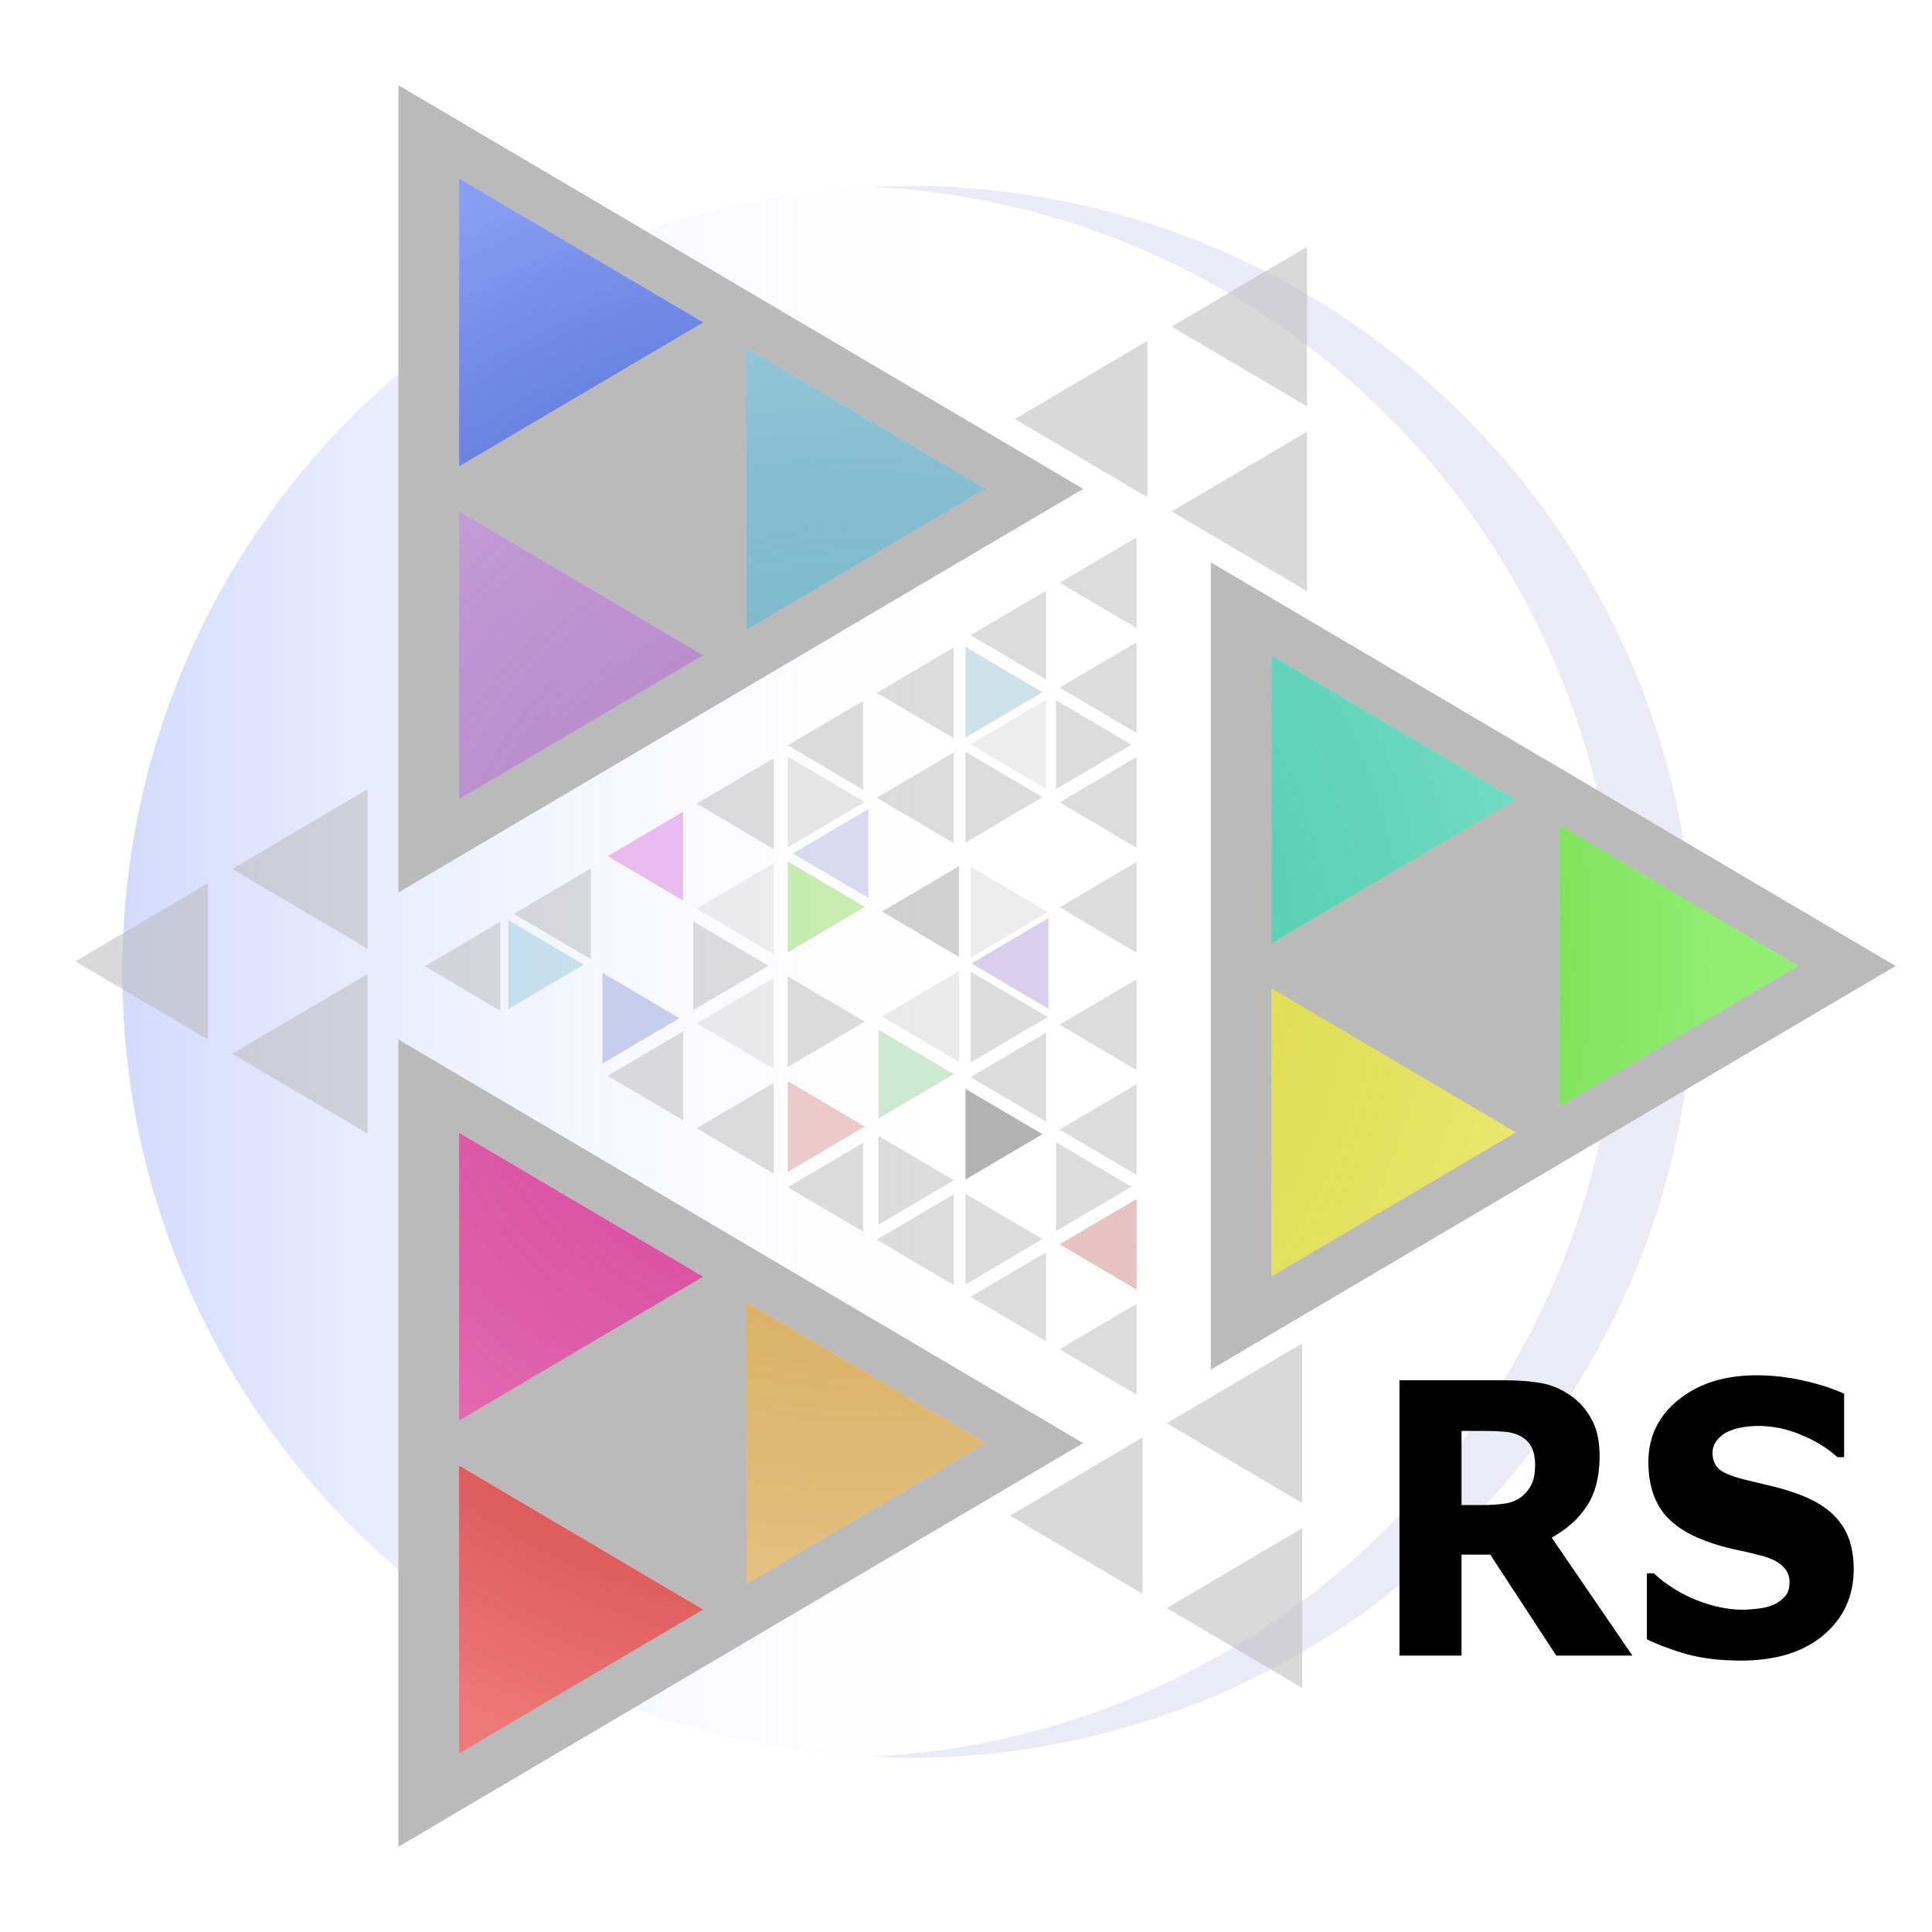
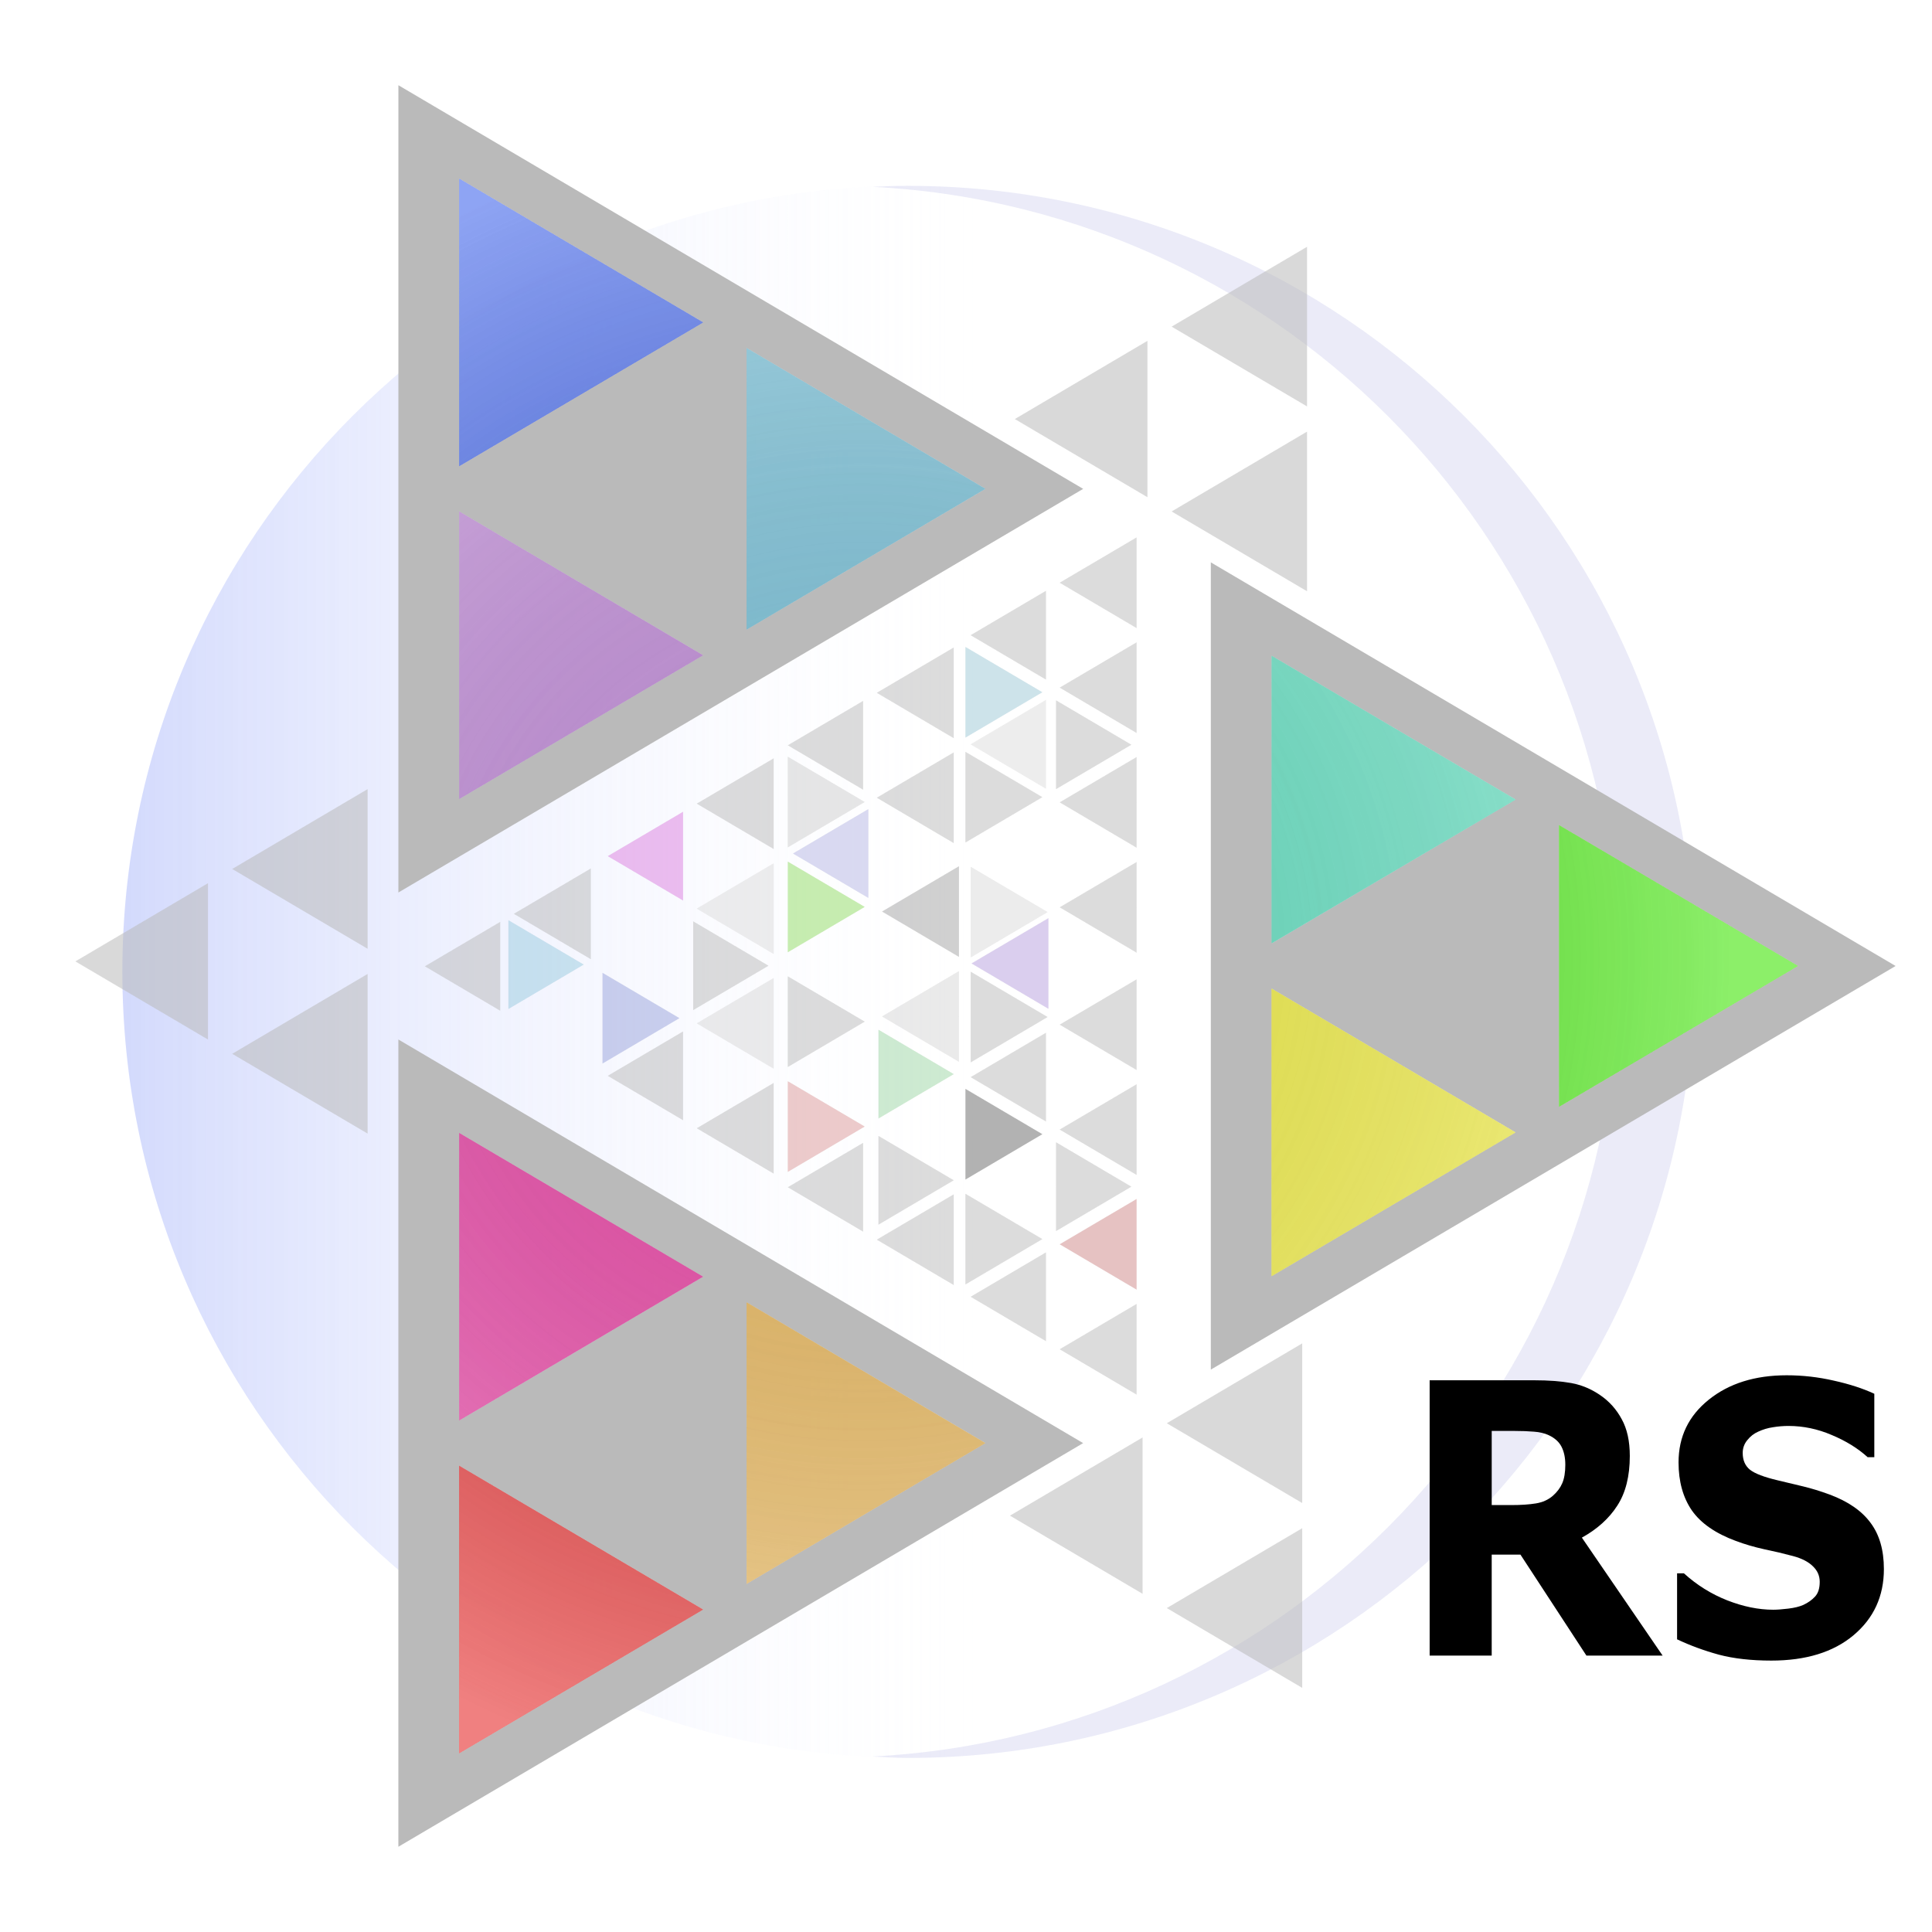
<svg xmlns="http://www.w3.org/2000/svg" xmlns:xlink="http://www.w3.org/1999/xlink" width="128" height="128" viewBox="0 0 33.867 33.867" version="1.1" id="svg1267">
  <defs id="defs1261">
+     <linearGradient id="linearGradient6023">
+       <stop id="stop6019" offset="0" style="stop-color:#464646;stop-opacity:0" />
+       <stop id="stop6021" offset="1" style="stop-color:#ffffff;stop-opacity:0.872" />
+     </linearGradient>
    <linearGradient id="linearGradient5701">
      <stop style="stop-color:#464646;stop-opacity:0" offset="0" id="stop5697" />
      <stop style="stop-color:#ffffff;stop-opacity:0.761" offset="1" id="stop5699" />
    </linearGradient>
    <linearGradient id="linearGradient4258">
      <stop id="stop4260" offset="0" style="stop-color:#93a4f9;stop-opacity:0.739" />
      <stop id="stop4262" offset="1" style="stop-color:#ffffff;stop-opacity:0" />
    </linearGradient>
    <linearGradient id="linearGradient3963">
      <stop style="stop-color:#cacaca;stop-opacity:1;" offset="0" id="stop3965" />
      <stop style="stop-color:#cacaca;stop-opacity:0;" offset="1" id="stop3967" />
    </linearGradient>
    <linearGradient xlink:href="#linearGradient4258" id="linearGradient3969" x1="7.574" y1="69.428" x2="74.451" y2="69.428" gradientUnits="userSpaceOnUse" gradientTransform="matrix(0.2283512,0,0,0.2283512,0.4159133,264.3129)" />
    <linearGradient xlink:href="#linearGradient3963" id="linearGradient3973" gradientUnits="userSpaceOnUse" x1="7.574" y1="69.428" x2="128.252" y2="69.428" gradientTransform="matrix(0.8630595,0,0,0.8630595,6.270488,4.458217)" />
    <radialGradient xlink:href="#linearGradient5701" id="radialGradient5979" gradientUnits="userSpaceOnUse" gradientTransform="matrix(1.296001,0.00978564,-0.00949089,1.256964,-2.094364,-72.1085)" cx="15.336" cy="279.934" fx="15.336" fy="279.934" r="11.734" />
+     <radialGradient xlink:href="#linearGradient6023" id="radialGradient6017" gradientUnits="userSpaceOnUse" gradientTransform="matrix(1.302748,0.0101177,-0.00976211,1.256962,-2.121916,-72.11301)" cx="15.336" cy="279.934" fx="15.336" fy="279.934" r="11.734" />
  </defs>
  <g id="layer1" transform="translate(0,-263.1333)">
    <g id="g5983">
      <circle r="13.779" cy="280.167" cx="15.924" id="path3961" style="opacity:0.547;fill:url(#linearGradient3969);fill-opacity:1;fill-rule:evenodd;stroke:none;stroke-width:0.228" />
      <path id="path3971" d="m 15.919,266.391 c -0.213,0 -0.418,0.007 -0.628,0.017 7.28,0.369 13.072,6.386 13.072,13.758 0,7.372 -5.792,13.389 -13.072,13.758 0.21,0.01 0.416,0.025 0.628,0.025 7.61,0 13.783,-6.173 13.783,-13.783 0,-7.61 -6.173,-13.775 -13.783,-13.775 z" style="opacity:0.547;fill:#6b6fca;fill-opacity:0.253;fill-rule:evenodd;stroke:none" />
    </g>
-     <g id="text3980" style="font-style:normal;font-variant:normal;font-weight:normal;font-stretch:normal;line-height:0%;font-family:Roboto;-inkscape-font-specification:Roboto;letter-spacing:0px;word-spacing:0px;fill:#000000;fill-opacity:1;stroke:none;stroke-width:2.4;stroke-miterlimit:4;stroke-dasharray:none;stroke-opacity:1" transform="matrix(0.1377634,0,0,0.1567921,15.06337,264.7941)" aria-label="RS">
+     <g id="text3980" style="font-style:normal;font-variant:normal;font-weight:normal;font-stretch:normal;line-height:0%;font-family:Roboto;-inkscape-font-specification:Roboto;letter-spacing:0px;word-spacing:0px;fill:#000000;fill-opacity:1;stroke:none;stroke-width:2.4;stroke-miterlimit:4;stroke-dasharray:none;stroke-opacity:1" transform="matrix(0.1377634,0,0,0.1567921,15.59253,264.7941)" aria-label="RS">
      <path id="path6009" style="font-style:normal;font-variant:normal;font-weight:bold;font-stretch:normal;font-size:42.337px;line-height:1.25;font-family:Roboto;-inkscape-font-specification:'Roboto Bold'" d="m 85.991,153.15 q 0,-1.158 -0.475,-1.985 -0.475,-0.827 -1.633,-1.302 -0.806,-0.331 -1.881,-0.393 -1.075,-0.083 -2.501,-0.083 h -2.873 v 8.29 h 2.439 q 1.902,0 3.184,-0.186 1.282,-0.186 2.15,-0.848 0.827,-0.641 1.199,-1.406 0.393,-0.786 0.393,-2.088 z m 12.383,21.355 h -9.695 l -8.393,-11.287 H 76.627 V 174.505 h -7.897 v -30.781 h 13.313 q 2.729,0 4.693,0.31 1.964,0.31 3.68,1.344 1.736,1.034 2.749,2.687 1.034,1.633 1.034,4.114 0,3.411 -1.592,5.561 -1.571,2.15 -4.507,3.576 z" />
      <path id="path6011" style="font-style:normal;font-variant:normal;font-weight:bold;font-stretch:normal;font-size:42.337px;line-height:1.25;font-family:Roboto;-inkscape-font-specification:'Roboto Bold'" d="m 126.53,164.83 q 0,4.548 -3.866,7.401 -3.845,2.832 -10.46,2.832 -3.824,0 -6.677,-0.662 -2.832,-0.682 -5.313,-1.716 v -7.38 h 0.868 q 2.46,1.964 5.499,3.018 3.06,1.054 5.871,1.054 0.724,0 1.902,-0.124 1.178,-0.124 1.923,-0.413 0.91,-0.372 1.488,-0.93 0.6,-0.558 0.6,-1.654 0,-1.013 -0.868,-1.736 -0.848,-0.744 -2.501,-1.137 -1.736,-0.413 -3.68,-0.765 -1.923,-0.372 -3.618,-0.93 -3.886,-1.261 -5.602,-3.411 -1.695,-2.171 -1.695,-5.375 0,-4.3 3.845,-7.008 3.866,-2.729 9.923,-2.729 3.039,0 5.995,0.6 2.977,0.579 5.147,1.468 v 7.091 h -0.848 q -1.861,-1.488 -4.569,-2.481 -2.687,-1.013 -5.499,-1.013 -0.992,0 -1.985,0.145 -0.972,0.124 -1.881,0.496 -0.806,0.31 -1.385,0.951 -0.579,0.62 -0.579,1.426 0,1.22 0.93,1.881 0.93,0.641 3.514,1.178 1.695,0.351 3.246,0.682 1.571,0.331 3.37,0.91 3.535,1.158 5.209,3.163 1.695,1.985 1.695,5.168 z" />
    </g>
    <path style="fill:#bababa;fill-opacity:1;stroke:none;stroke-width:3.78" d="M 26.395 5.646 L 26.395 59.131 L 71.764 32.389 L 26.395 5.646 z M 30.422 11.836 L 46.582 21.359 L 30.422 30.885 L 30.422 11.836 z M 49.463 23.059 L 65.287 32.387 L 49.465 41.713 L 49.463 23.059 z M 30.422 33.889 L 46.58 43.414 L 30.42 52.939 L 30.422 33.889 z M 80.221 37.258 L 80.221 90.742 L 125.59 64 L 80.221 37.258 z M 84.248 43.447 L 100.408 52.971 L 84.248 62.498 L 84.248 43.447 z M 103.289 54.672 L 119.113 63.998 L 103.291 73.324 L 103.289 54.672 z M 84.248 65.5 L 100.406 75.025 L 84.246 84.551 L 84.248 65.5 z M 26.393 68.869 L 26.393 122.354 L 71.762 95.611 L 26.393 68.869 z M 30.42 75.059 L 46.58 84.584 L 30.42 94.109 L 30.42 75.059 z M 49.461 86.283 L 65.285 95.609 L 49.463 104.938 L 49.461 86.283 z M 30.42 97.111 L 46.578 106.637 L 30.418 116.162 L 30.42 97.111 z " transform="matrix(0.2645833,0,0,0.2645833,0,263.1333)" id="path8323" />
    <g id="g3182" style="opacity:0.529;fill:#999999;fill-opacity:0.976" transform="translate(0.342029,4.7994271e-6)">
      <path id="path8379" d="m 21.948,274.629 -1.61e-4,5.04 4.276,-2.52 z" style="fill:#999999;fill-opacity:0.976;stroke:none" />
      <path id="path8377" d="m 26.987,277.599 1.61e-4,4.936 4.186,-2.468 z" style="fill:#999999;fill-opacity:0.976;stroke:none" />
      <path id="path8297" d="m 21.948,280.464 -1.61e-4,5.041 4.276,-2.52 z" style="fill:#999999;fill-opacity:0.976;stroke:none" />
      <path id="path8385" d="m 7.707,266.265 -1.771e-4,5.04 4.276,-2.52 z" style="fill:#999999;fill-opacity:0.976;stroke:none" />
      <path id="path8383" d="m 12.745,269.235 1.61e-4,4.936 4.186,-2.468 z" style="fill:#999999;fill-opacity:0.976;stroke:none" />
      <path id="path8319" d="m 7.707,272.1 -1.61e-4,5.041 4.276,-2.52 z" style="fill:#999999;fill-opacity:0.976;stroke:none" />
      <path id="path8391" d="m 7.706,282.993 -1.771e-4,5.04 4.276,-2.52 z" style="fill:#999999;fill-opacity:0.976;stroke:none" />
      <path id="path8389" d="m 12.745,285.963 1.61e-4,4.936 4.186,-2.468 z" style="fill:#999999;fill-opacity:0.976;stroke:none" />
      <path id="path8325" d="m 7.706,288.828 -1.61e-4,5.041 4.276,-2.52 z" style="fill:#999999;fill-opacity:0.976;stroke:none" />
    </g>
    <g id="g3989" style="fill:#bababa;fill-opacity:0.753;opacity:0.72" transform="translate(0.342029,4.7994271e-6)">
      <path id="path8331" d="m 22.57,267.459 8e-5,2.799 -2.374,-1.399 z m -2.798,1.649 -8.1e-5,2.741 -2.325,-1.37 z m 2.798,1.591 8.1e-5,2.799 -2.374,-1.399 z" style="fill:#bababa;fill-opacity:0.753;stroke:none" />
      <path style="fill:#bababa;fill-opacity:0.753;stroke:none" d="m 22.485,286.682 8.1e-5,2.799 -2.374,-1.399 z m -2.798,1.649 -8.1e-5,2.741 -2.325,-1.37 z m 2.798,1.591 8.1e-5,2.799 -2.374,-1.399 z" id="path8345" />
      <path id="path8347" d="m 6.102,276.966 9.67e-5,2.799 -2.374,-1.399 z m -2.798,1.649 -9.65e-5,2.741 -2.325,-1.37 z m 2.798,1.591 8.86e-5,2.799 -2.374,-1.399 z" style="fill:#bababa;fill-opacity:0.753;stroke:none" />
    </g>
    <path d="m 8.048,288.827 -1.6e-4,5.041 4.276,-2.52 z m 5.038,-2.865 1.6e-4,4.936 4.186,-2.468 z m -5.038,-2.97 -1.8e-4,5.04 4.276,-2.52 z m 3.2e-4,-10.893 -1.6e-4,5.041 4.276,-2.52 z m 5.038,-2.865 1.6e-4,4.936 4.186,-2.468 z m -5.038,-2.97 -1.7e-4,5.04 4.276,-2.52 z m 14.241,14.199 -1.6e-4,5.041 4.276,-2.52 z m 5.038,-2.865 1.6e-4,4.936 4.186,-2.468 z m -5.038,-2.97 -1.6e-4,5.04 4.276,-2.52 z" style="opacity:0.666;fill:url(#radialGradient5979);fill-opacity:1;stroke:none;stroke-width:0.05;stroke-miterlimit:4;stroke-dasharray:none;stroke-opacity:0.638" id="path5737" />
    <g style="opacity:0.858" id="g6005">
      <path id="path5987" d="m 22.291,274.629 -1.61e-4,5.04 4.276,-2.52 z" style="fill:#24e5b6;fill-opacity:0.538;stroke:none;opacity:1" />
      <path id="path5989" d="m 27.329,277.598 1.61e-4,4.936 4.186,-2.468 z" style="fill:#6efb3d;fill-opacity:0.541;stroke:none;opacity:1" />
      <path id="path5991" d="m 22.29,280.463 -1.61e-4,5.041 4.276,-2.52 z" style="fill:#fffa17;fill-opacity:0.52;stroke:none;opacity:1" />
      <path id="path5993" d="m 8.049,266.265 -1.771e-4,5.04 4.276,-2.52 z" style="fill:#2550ef;fill-opacity:0.571;stroke:none;opacity:1" />
      <path id="path5995" d="m 13.087,269.234 1.61e-4,4.936 4.186,-2.468 z" style="fill:#64c0de;fill-opacity:0.546;stroke:none;opacity:1" />
      <path id="path5997" d="m 8.049,272.099 -1.61e-4,5.041 4.276,-2.52 z" style="fill:#c380dd;fill-opacity:0.587;stroke:none;opacity:1" />
      <path id="path5999" d="m 8.049,282.993 -1.771e-4,5.04 4.276,-2.52 z" style="fill:#ff0898;fill-opacity:0.449;stroke:none;opacity:1" />
      <path id="path6001" d="m 13.087,285.962 1.61e-4,4.936 4.186,-2.468 z" style="fill:#ffb42a;fill-opacity:0.434;stroke:none;opacity:1" />
      <path id="path6003" d="m 8.048,288.827 -1.61e-4,5.041 4.276,-2.52 z" style="fill:#e91616;fill-opacity:0.628;stroke:none;opacity:1" />
    </g>
    <g id="g5723" style="opacity:0.858">
-       <path style="fill:#24e5b6;fill-opacity:0.538;stroke:none;opacity:1" d="m 22.291,274.629 -1.61e-4,5.04 4.276,-2.52 z" id="path4240" />
-       <path style="fill:#3fe505;fill-opacity:0.74;stroke:none;opacity:1" d="m 27.329,277.598 1.61e-4,4.936 4.186,-2.468 z" id="path4242" />
+       <path style="fill:#55ebc6;fill-opacity:0.538;stroke:none;opacity:1" d="m 22.291,274.629 -1.61e-4,5.04 4.276,-2.52 z" id="path4240" />
+       <path style="fill:#3be300;fill-opacity:0.913;stroke:none;opacity:1" d="m 27.329,277.598 1.61e-4,4.936 4.186,-2.468 z" id="path4242" />
      <path style="fill:#fffa17;fill-opacity:0.52;stroke:none;opacity:1" d="m 22.29,280.463 -1.61e-4,5.041 4.276,-2.52 z" id="path4244" />
      <path style="fill:#2550ef;fill-opacity:0.571;stroke:none;opacity:1" d="m 8.049,266.265 -1.771e-4,5.04 4.276,-2.52 z" id="path4246" />
      <path style="fill:#64c0de;fill-opacity:0.546;stroke:none;opacity:1" d="m 13.087,269.234 1.61e-4,4.936 4.186,-2.468 z" id="path4248" />
      <path style="fill:#c380dd;fill-opacity:0.587;stroke:none;opacity:1" d="m 8.049,272.099 -1.61e-4,5.041 4.276,-2.52 z" id="path4250" />
      <path style="fill:#ff0898;fill-opacity:0.449;stroke:none;opacity:1" d="m 8.049,282.993 -1.771e-4,5.04 4.276,-2.52 z" id="path4252" />
      <path style="fill:#ffb42a;fill-opacity:0.434;stroke:none;opacity:1" d="m 13.087,285.962 1.61e-4,4.936 4.186,-2.468 z" id="path4254" />
      <path style="fill:#e91616;fill-opacity:0.628;stroke:none;opacity:1" d="m 8.048,288.827 -1.61e-4,5.041 4.276,-2.52 z" id="path4256" />
    </g>
-     <path id="path5985" style="opacity:0.382;fill:url(#radialGradient5979);fill-opacity:1;stroke:none;stroke-width:0.05;stroke-miterlimit:4;stroke-dasharray:none;stroke-opacity:0.638" d="m 8.048,288.827 -1.6e-4,5.041 4.276,-2.52 z m 5.038,-2.865 1.6e-4,4.936 4.186,-2.468 z m -5.038,-2.97 -1.8e-4,5.04 4.276,-2.52 z m 3.2e-4,-10.893 -1.6e-4,5.041 4.276,-2.52 z m 5.038,-2.865 1.6e-4,4.936 4.186,-2.468 z m -5.038,-2.97 -1.7e-4,5.04 4.276,-2.52 z m 14.241,14.199 -1.6e-4,5.041 4.276,-2.52 z m 5.038,-2.865 1.6e-4,4.936 4.186,-2.468 z m -5.038,-2.97 -1.6e-4,5.04 4.276,-2.52 z" />
+     <path id="path5985" style="opacity:0.382;fill:url(#radialGradient6017);fill-opacity:1;stroke:none;stroke-width:0.05;stroke-miterlimit:4;stroke-dasharray:none;stroke-opacity:0.638" d="m 8.048,288.827 -1.6e-4,5.041 4.276,-2.52 z m 5.038,-2.865 1.6e-4,4.936 4.186,-2.468 z m -5.038,-2.97 -1.8e-4,5.04 4.276,-2.52 z m 3.2e-4,-10.893 -1.6e-4,5.041 4.276,-2.52 z m 5.038,-2.865 1.6e-4,4.936 4.186,-2.468 z m -5.038,-2.97 -1.7e-4,5.04 4.276,-2.52 z m 14.241,14.199 -1.6e-4,5.041 4.276,-2.52 z m 5.038,-2.865 1.6e-4,4.936 4.186,-2.468 z m -5.038,-2.97 -1.6e-4,5.04 4.276,-2.52 z" />
    <g id="g5977" style="opacity:0.595">
      <g transform="translate(0.342029,4.7994271e-6)" style="fill:#b1b1b1;fill-opacity:0.49" id="g4190">
        <path style="fill:#b1b1b1;fill-opacity:0.49;stroke:none" d="m 13.22,276.427 5.5e-5,1.589 -1.348,-0.795 z" id="path3026" />
        <path style="fill:#b1b1b1;fill-opacity:0.49;stroke:none" d="m 11.632,277.363 -5.3e-5,1.556 -1.32,-0.778 z" id="path3028" />
        <path style="fill:#b1b1b1;fill-opacity:0.49;stroke:none" d="m 13.22,278.267 5.2e-5,1.589 -1.348,-0.795 z" id="path3030" />
        <path style="fill:#b1b1b1;fill-opacity:0.49;stroke:none" d="m 10.014,278.358 5.6e-5,1.589 -1.348,-0.795 z" id="path3032" />
        <path style="fill:#b1b1b1;fill-opacity:0.49;stroke:none" d="m 8.426,279.294 -5.35e-5,1.556 -1.32,-0.778 z" id="path3034" />
        <path style="fill:#b1b1b1;fill-opacity:0.49;stroke:none" d="m 18.036,279.228 5.2e-5,1.589 -1.348,-0.795 z" id="path3036" />
        <path style="fill:#b1b1b1;fill-opacity:0.49;stroke:none" d="m 13.22,280.278 5.5e-5,1.589 -1.348,-0.795 z" id="path3038" />
        <path style="fill:#b1b1b1;fill-opacity:0.49;stroke:none" d="m 11.632,281.214 -5.3e-5,1.556 -1.32,-0.778 z" id="path3040" />
        <path style="fill:#b1b1b1;fill-opacity:0.49;stroke:none" d="m 13.22,282.117 5.2e-5,1.589 -1.348,-0.795 z" id="path3042" />
        <path style="fill:#b1b1b1;fill-opacity:0.49;stroke:none" d="m 11.809,279.284 5.3e-5,1.556 1.32,-0.778 z" id="path3046" />
        <path style="fill:#b1b1b1;fill-opacity:0.49;stroke:none" d="m 10.22,280.187 -5.2e-5,1.589 1.348,-0.795 z" id="path3048" />
        <path style="fill:#b1b1b1;fill-opacity:0.49;stroke:none" d="m 19.582,272.554 5.5e-5,1.589 -1.348,-0.795 z" id="path3052" />
        <path style="fill:#b1b1b1;fill-opacity:0.49;stroke:none" d="m 17.993,273.49 -5.4e-5,1.556 -1.32,-0.778 z" id="path3054" />
        <path style="fill:#b1b1b1;fill-opacity:0.49;stroke:none" d="m 19.582,274.393 5.2e-5,1.589 -1.348,-0.795 z" id="path3056" />
        <path style="fill:#b1b1b1;fill-opacity:0.49;stroke:none" d="m 16.376,274.484 5.5e-5,1.589 -1.348,-0.795 z" id="path3058" />
        <path style="fill:#b1b1b1;fill-opacity:0.49;stroke:none" d="m 14.788,275.42 -5.4e-5,1.556 -1.32,-0.778 z" id="path3060" />
        <path style="fill:#b1b1b1;fill-opacity:0.49;stroke:none" d="m 16.376,276.323 5.2e-5,1.589 -1.348,-0.795 z" id="path3062" />
        <path style="fill:#b1b1b1;fill-opacity:0.49;stroke:none" d="m 19.582,276.404 5.5e-5,1.589 -1.348,-0.795 z" id="path3064" />
        <path style="fill:#b1b1b1;fill-opacity:0.49;stroke:none" d="m 17.993,275.403 -5.3e-5,1.556 -1.32,-0.778 z" id="path3066" />
        <path style="fill:#b1b1b1;fill-opacity:0.49;stroke:none" d="m 19.582,278.244 5.2e-5,1.589 -1.348,-0.795 z" id="path3068" />
        <path style="fill:#b1b1b1;fill-opacity:0.49;stroke:none" d="m 16.582,274.474 -5.5e-5,1.589 1.348,-0.795 z" id="path3070" />
        <path style="fill:#b1b1b1;fill-opacity:0.49;stroke:none" d="m 18.17,275.41 5.4e-5,1.556 1.32,-0.778 z" id="path3072" />
        <path style="fill:#b1b1b1;fill-opacity:0.49;stroke:none" d="m 16.582,276.313 -5.2e-5,1.589 1.348,-0.795 z" id="path3074" />
        <path style="fill:#b1b1b1;fill-opacity:0.49;stroke:none" d="m 19.582,280.301 5.5e-5,1.589 -1.348,-0.795 z" id="path3078" />
        <path style="fill:#b1b1b1;fill-opacity:0.49;stroke:none" d="m 17.993,281.237 -5.4e-5,1.556 -1.32,-0.778 z" id="path3080" />
        <path style="fill:#b1b1b1;fill-opacity:0.49;stroke:none" d="m 19.582,282.14 5.2e-5,1.589 -1.348,-0.795 z" id="path3082" />
        <path style="fill:#b1b1b1;fill-opacity:0.49;stroke:none" d="m 14.788,283.167 -5.4e-5,1.556 -1.32,-0.778 z" id="path3086" />
        <path style="fill:#b1b1b1;fill-opacity:0.49;stroke:none" d="m 16.376,284.07 5.2e-5,1.589 -1.348,-0.795 z" id="path3088" />
        <path style="fill:#b1b1b1;fill-opacity:0.49;stroke:none" d="m 19.582,284.151 5.5e-5,1.589 -1.348,-0.795 z" id="path3090" />
        <path style="fill:#b1b1b1;fill-opacity:0.49;stroke:none" d="m 17.993,285.087 -5.3e-5,1.556 -1.32,-0.778 z" id="path3092" />
        <path style="fill:#b1b1b1;fill-opacity:0.49;stroke:none" d="m 19.582,285.991 5.2e-5,1.589 -1.348,-0.795 z" id="path3094" />
        <path style="fill:#b1b1b1;fill-opacity:0.49;stroke:none" d="m 16.582,282.221 -5.5e-5,1.589 1.348,-0.795 z" id="path3096" />
        <path style="fill:#b1b1b1;fill-opacity:0.49;stroke:none" d="m 18.17,283.157 5.4e-5,1.556 1.32,-0.778 z" id="path3098" />
        <path style="fill:#b1b1b1;fill-opacity:0.49;stroke:none" d="m 16.582,284.06 -5.2e-5,1.589 1.348,-0.795 z" id="path3100" />
        <path style="fill:#b1b1b1;fill-opacity:0.49;stroke:none" d="m 13.468,276.398 -5.5e-5,1.589 1.348,-0.795 z" id="path3104" />
        <path style="fill:#b1b1b1;fill-opacity:0.49;stroke:none" d="m 15.056,283.045 5.3e-5,1.556 1.32,-0.778 z" id="path3106" />
        <path style="fill:#b1b1b1;fill-opacity:0.49;stroke:none" d="m 13.468,278.237 -5.2e-5,1.589 1.348,-0.795 z" id="path3108" />
        <path style="fill:#b1b1b1;fill-opacity:0.49;stroke:none" d="m 16.674,278.328 -5.5e-5,1.589 1.348,-0.795 z" id="path3110" />
        <path style="fill:#b1b1b1;fill-opacity:0.49;stroke:none" d="m 8.57,279.264 5.4e-5,1.556 1.32,-0.778 z" id="path3112" />
        <path style="fill:#b1b1b1;fill-opacity:0.49;stroke:none" d="m 16.674,280.167 -5.2e-5,1.589 1.348,-0.795 z" id="path3114" />
        <path style="fill:#b1b1b1;fill-opacity:0.49;stroke:none" d="m 13.468,280.248 -5.5e-5,1.589 1.348,-0.795 z" id="path3116" />
        <path style="fill:#b1b1b1;fill-opacity:0.49;stroke:none" d="m 15.057,281.184 5.3e-5,1.556 1.32,-0.778 z" id="path3118" />
        <path style="fill:#b1b1b1;fill-opacity:0.49;stroke:none" d="m 13.468,282.087 -5.2e-5,1.589 1.348,-0.795 z" id="path3120" />
        <path style="fill:#b1b1b1;fill-opacity:0.49;stroke:none" d="m 16.468,278.318 5.5e-5,1.589 -1.348,-0.795 z" id="path3122" />
        <path style="fill:#b1b1b1;fill-opacity:0.49;stroke:none" d="m 14.879,277.317 -5.3e-5,1.556 -1.32,-0.778 z" id="path3124" />
        <path style="fill:#b1b1b1;fill-opacity:0.49;stroke:none" d="m 16.468,280.157 5.2e-5,1.589 -1.348,-0.795 z" id="path3126" />
      </g>
      <path style="fill:#b1b1b1;fill-opacity:0.49;stroke:none" d="m 13.562,276.427 5.5e-5,1.589 -1.348,-0.795 z" id="path5743" />
      <path style="fill:#ea4cf1;fill-opacity:0.49;stroke:none" d="m 11.974,277.363 -5.3e-5,1.556 -1.32,-0.778 z" id="path5745" />
      <path style="fill:#ebebeb;fill-opacity:0.49;stroke:none" d="m 13.562,278.267 5.2e-5,1.589 -1.348,-0.795 z" id="path5747" />
      <path style="fill:#b1b1b1;fill-opacity:0.49;stroke:none" d="m 10.356,278.358 5.6e-5,1.589 -1.348,-0.795 z" id="path5749" />
      <path style="fill:#b1b1b1;fill-opacity:0.49;stroke:none" d="m 8.768,279.294 -5.35e-5,1.556 -1.32,-0.778 z" id="path5751" />
      <path style="fill:#ac83ee;fill-opacity:0.49;stroke:none" d="m 18.378,279.228 5.2e-5,1.589 -1.348,-0.795 z" id="path5753" />
      <path style="fill:#e4e4e4;fill-opacity:0.49;stroke:none" d="m 13.562,280.278 5.5e-5,1.589 -1.348,-0.795 z" id="path5755" />
      <path style="fill:#b1b1b1;fill-opacity:0.49;stroke:none" d="m 11.974,281.214 -5.3e-5,1.556 -1.32,-0.778 z" id="path5757" />
      <path style="fill:#b1b1b1;fill-opacity:0.49;stroke:none" d="m 13.562,282.117 5.2e-5,1.589 -1.348,-0.795 z" id="path5759" />
      <path style="fill:#b1b1b1;fill-opacity:0.49;stroke:none" d="m 12.151,279.284 5.3e-5,1.556 1.32,-0.778 z" id="path5761" />
      <path style="fill:#7889ea;fill-opacity:0.49;stroke:none" d="m 10.562,280.187 -5.2e-5,1.589 1.348,-0.795 z" id="path5763" />
      <path style="fill:#b1b1b1;fill-opacity:0.49;stroke:none" d="m 19.924,272.554 5.5e-5,1.589 -1.348,-0.795 z" id="path5765" />
      <path style="fill:#b1b1b1;fill-opacity:0.49;stroke:none" d="m 18.335,273.49 -5.4e-5,1.556 -1.32,-0.778 z" id="path5767" />
      <path style="fill:#b1b1b1;fill-opacity:0.49;stroke:none" d="m 19.924,274.393 5.2e-5,1.589 -1.348,-0.795 z" id="path5769" />
      <path style="fill:#b1b1b1;fill-opacity:0.49;stroke:none" d="m 16.718,274.484 5.5e-5,1.589 -1.348,-0.795 z" id="path5771" />
      <path style="fill:#b1b1b1;fill-opacity:0.49;stroke:none" d="m 15.13,275.42 -5.4e-5,1.556 -1.32,-0.778 z" id="path5773" />
      <path style="fill:#b1b1b1;fill-opacity:0.49;stroke:none" d="m 16.718,276.323 5.2e-5,1.589 -1.348,-0.795 z" id="path5775" />
      <path style="fill:#b1b1b1;fill-opacity:0.49;stroke:none" d="m 19.924,276.404 5.5e-5,1.589 -1.348,-0.795 z" id="path5777" />
      <path style="fill:#ededed;fill-opacity:0.49;stroke:none" d="m 18.335,275.403 -5.3e-5,1.556 -1.32,-0.778 z" id="path5779" />
      <path style="fill:#b1b1b1;fill-opacity:0.49;stroke:none" d="m 19.924,278.244 5.2e-5,1.589 -1.348,-0.795 z" id="path5781" />
      <path style="fill:#80cae2;fill-opacity:0.49;stroke:none" d="m 16.924,274.474 -5.5e-5,1.589 1.348,-0.795 z" id="path5783" />
      <path style="fill:#b1b1b1;fill-opacity:0.49;stroke:none" d="m 18.512,275.41 5.4e-5,1.556 1.32,-0.778 z" id="path5785" />
      <path style="fill:#b1b1b1;fill-opacity:0.49;stroke:none" d="m 16.924,276.313 -5.2e-5,1.589 1.348,-0.795 z" id="path5787" />
      <path style="fill:#b1b1b1;fill-opacity:0.49;stroke:none" d="m 19.924,280.301 5.5e-5,1.589 -1.348,-0.795 z" id="path5789" />
      <path style="fill:#b1b1b1;fill-opacity:0.49;stroke:none" d="m 18.335,281.237 -5.4e-5,1.556 -1.32,-0.778 z" id="path5791" />
      <path style="fill:#b1b1b1;fill-opacity:0.49;stroke:none" d="m 19.924,282.14 5.2e-5,1.589 -1.348,-0.795 z" id="path5793" />
      <path style="fill:#b1b1b1;fill-opacity:0.49;stroke:none" d="m 15.13,283.167 -5.4e-5,1.556 -1.32,-0.778 z" id="path5795" />
      <path style="fill:#b1b1b1;fill-opacity:0.49;stroke:none" d="m 16.718,284.07 5.2e-5,1.589 -1.348,-0.795 z" id="path5797" />
      <path style="fill:#d45a5a;fill-opacity:0.49;stroke:none" d="m 19.924,284.151 5.5e-5,1.589 -1.348,-0.795 z" id="path5799" />
      <path style="fill:#b1b1b1;fill-opacity:0.49;stroke:none" d="m 18.335,285.087 -5.3e-5,1.556 -1.32,-0.778 z" id="path5801" />
      <path style="fill:#b1b1b1;fill-opacity:0.49;stroke:none" d="m 19.924,285.991 5.2e-5,1.589 -1.348,-0.795 z" id="path5803" />
      <path style="fill:#242424;fill-opacity:0.49;stroke:none" d="m 16.924,282.221 -5.5e-5,1.589 1.348,-0.795 z" id="path5805" />
      <path style="fill:#b1b1b1;fill-opacity:0.49;stroke:none" d="m 18.512,283.157 5.4e-5,1.556 1.32,-0.778 z" id="path5807" />
      <path style="fill:#b1b1b1;fill-opacity:0.49;stroke:none" d="m 16.924,284.06 -5.2e-5,1.589 1.348,-0.795 z" id="path5809" />
      <path style="fill:#d5d5d5;fill-opacity:0.49;stroke:none" d="m 13.81,276.398 -5.5e-5,1.589 1.348,-0.795 z" id="path5811" />
      <path style="fill:#b1b1b1;fill-opacity:0.49;stroke:none" d="m 15.399,283.045 5.3e-5,1.556 1.32,-0.778 z" id="path5813" />
      <path style="fill:#6aec1b;fill-opacity:0.49;stroke:none" d="m 13.81,278.237 -5.2e-5,1.589 1.348,-0.795 z" id="path5815" />
      <path style="fill:#e6e6e6;fill-opacity:0.49;stroke:none" d="m 17.016,278.328 -5.5e-5,1.589 1.348,-0.795 z" id="path5817" />
      <path style="fill:#7ad1f2;fill-opacity:0.49;stroke:none" d="m 8.912,279.264 5.4e-5,1.556 1.32,-0.778 z" id="path5819" />
      <path style="fill:#b1b1b1;fill-opacity:0.49;stroke:none" d="m 17.016,280.167 -5.2e-5,1.589 1.348,-0.795 z" id="path5821" />
      <path style="fill:#b1b1b1;fill-opacity:0.49;stroke:none" d="m 13.81,280.248 -5.5e-5,1.589 1.348,-0.795 z" id="path5823" />
      <path style="fill:#80e28b;fill-opacity:0.49;stroke:none" d="m 15.399,281.184 5.3e-5,1.556 1.32,-0.778 z" id="path5825" />
      <path style="fill:#eb7777;fill-opacity:0.49;stroke:none" d="m 13.81,282.087 -5.2e-5,1.589 1.348,-0.795 z" id="path5827" />
      <path style="fill:#8a8a8a;fill-opacity:0.49;stroke:none" d="m 16.81,278.318 5.5e-5,1.589 -1.348,-0.795 z" id="path5829" />
      <path style="fill:#b0b1f1;fill-opacity:0.592;stroke:none" d="m 15.221,277.317 -5.3e-5,1.556 -1.32,-0.778 z" id="path5831" />
      <path style="fill:#e0e0e0;fill-opacity:0.49;stroke:none" d="m 16.81,280.157 5.2e-5,1.589 -1.348,-0.795 z" id="path5833" />
    </g>
  </g>
</svg>
